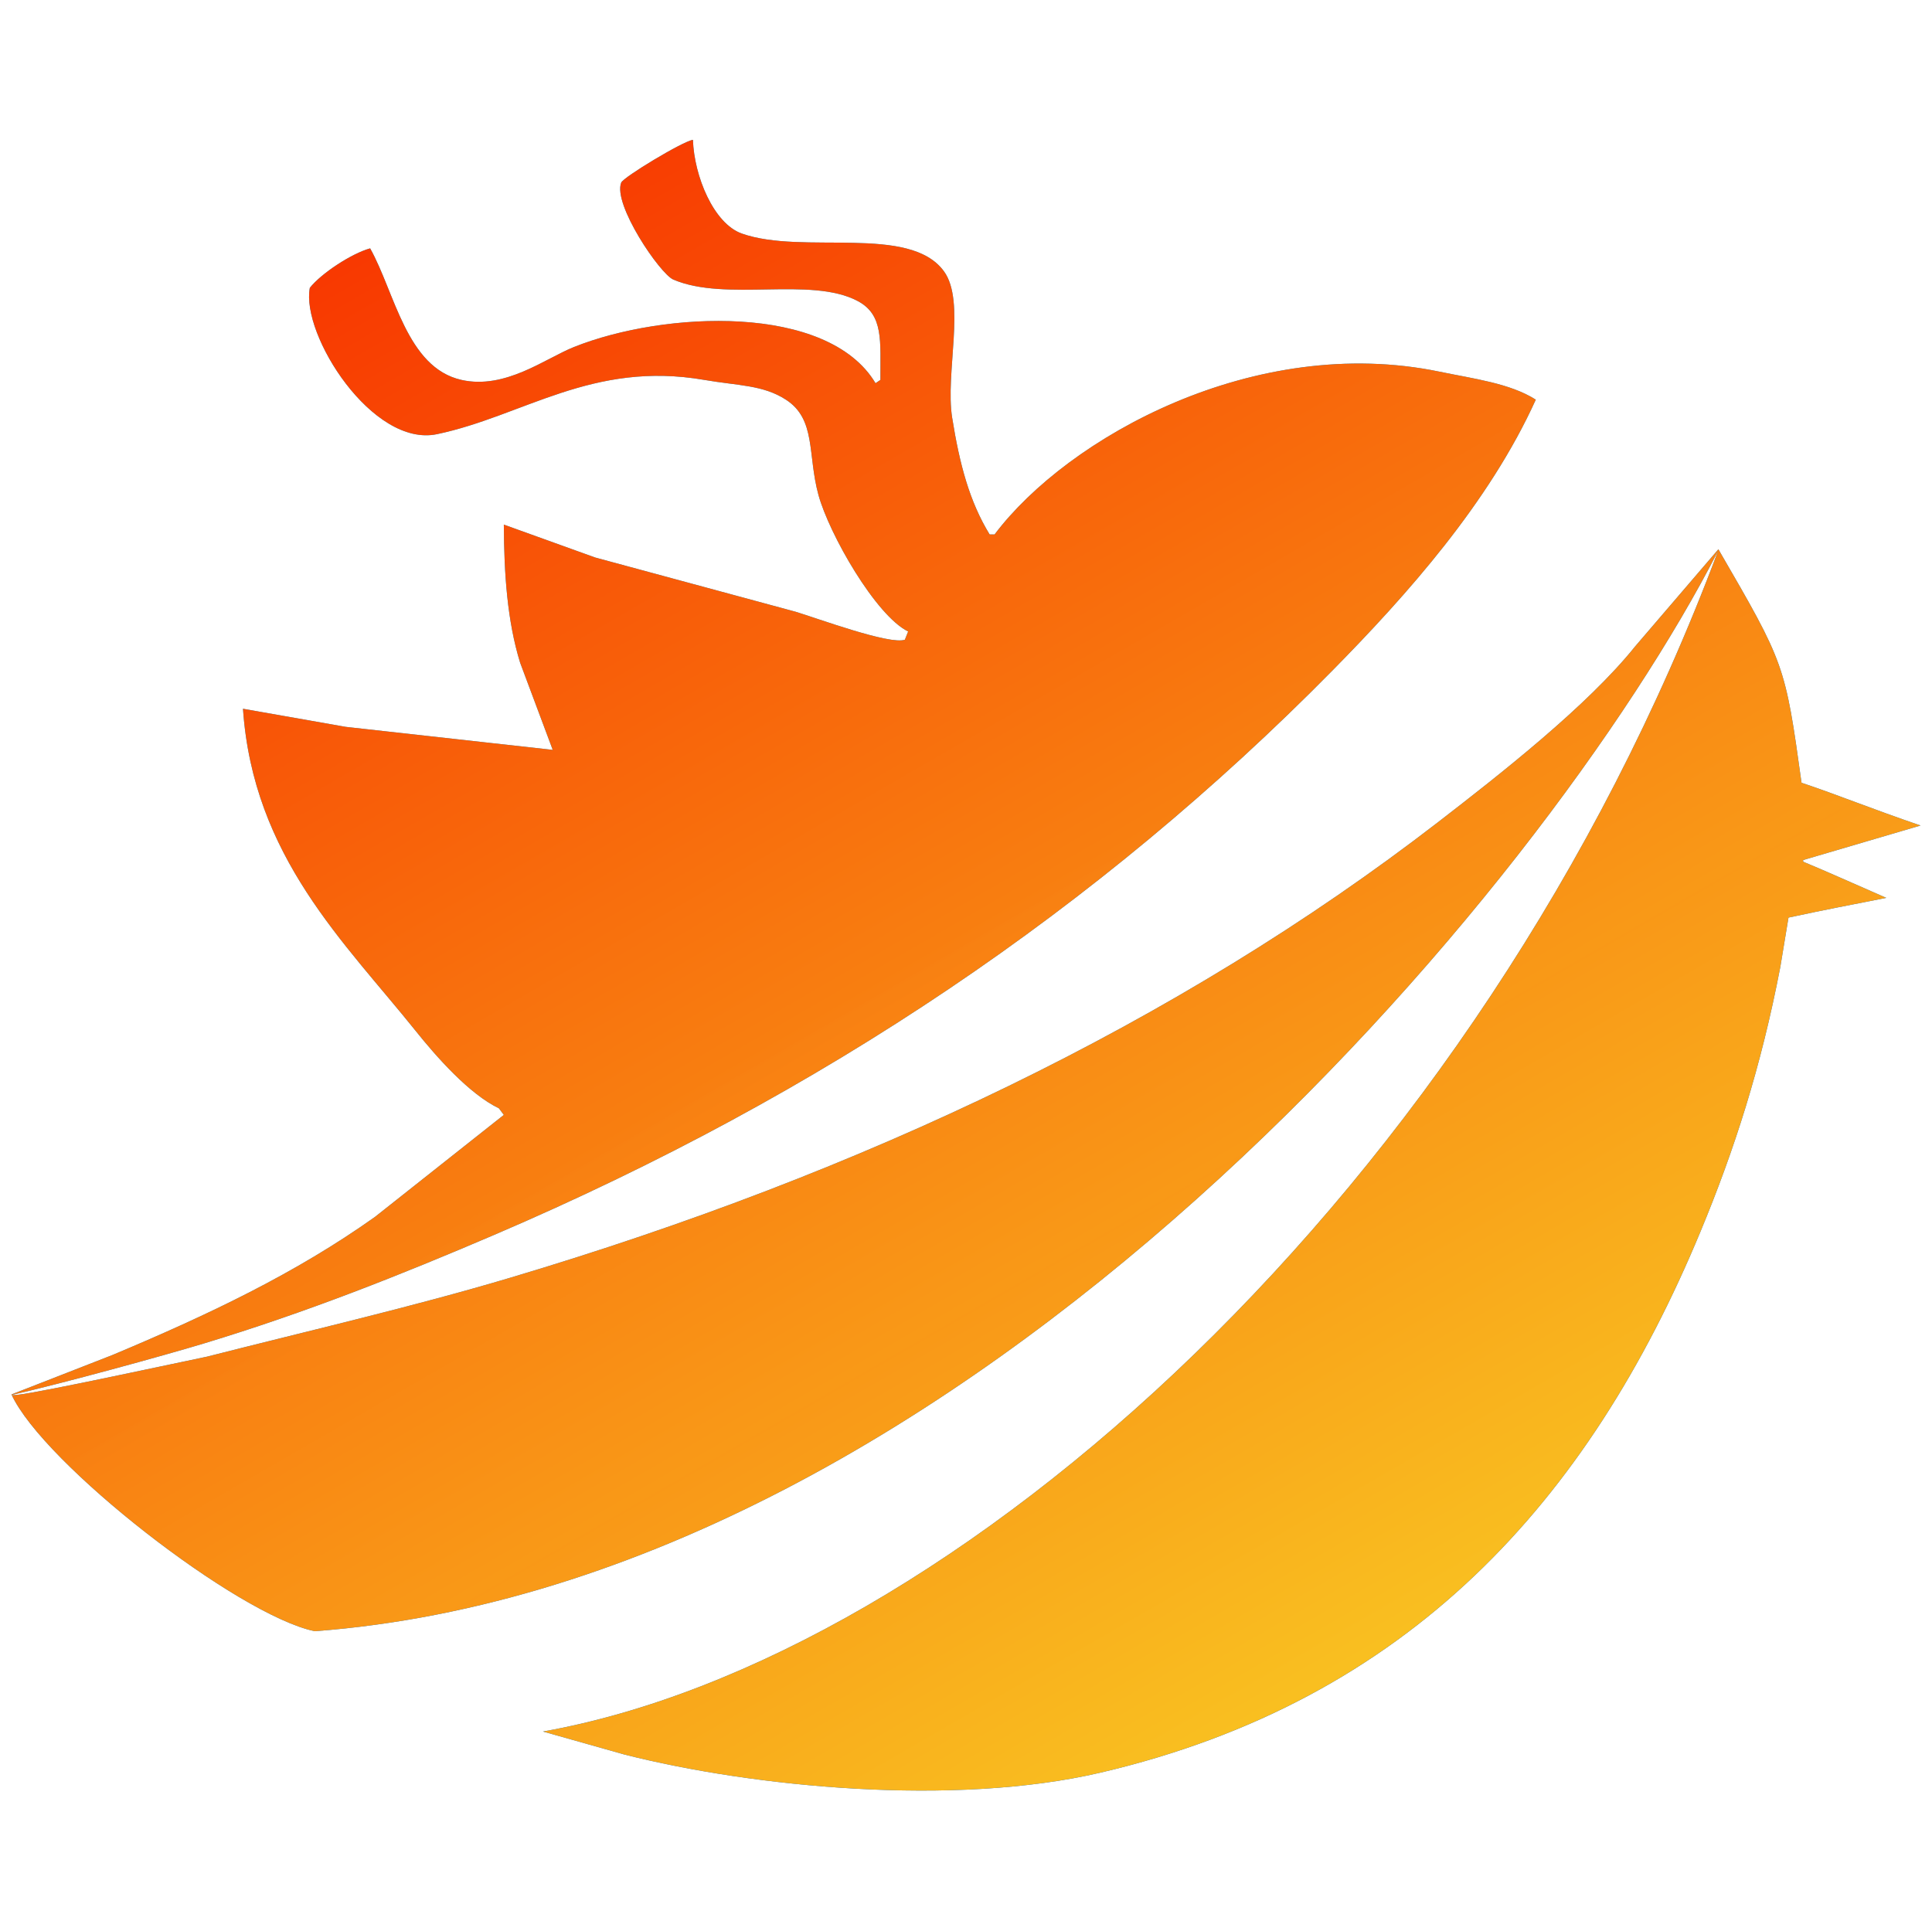
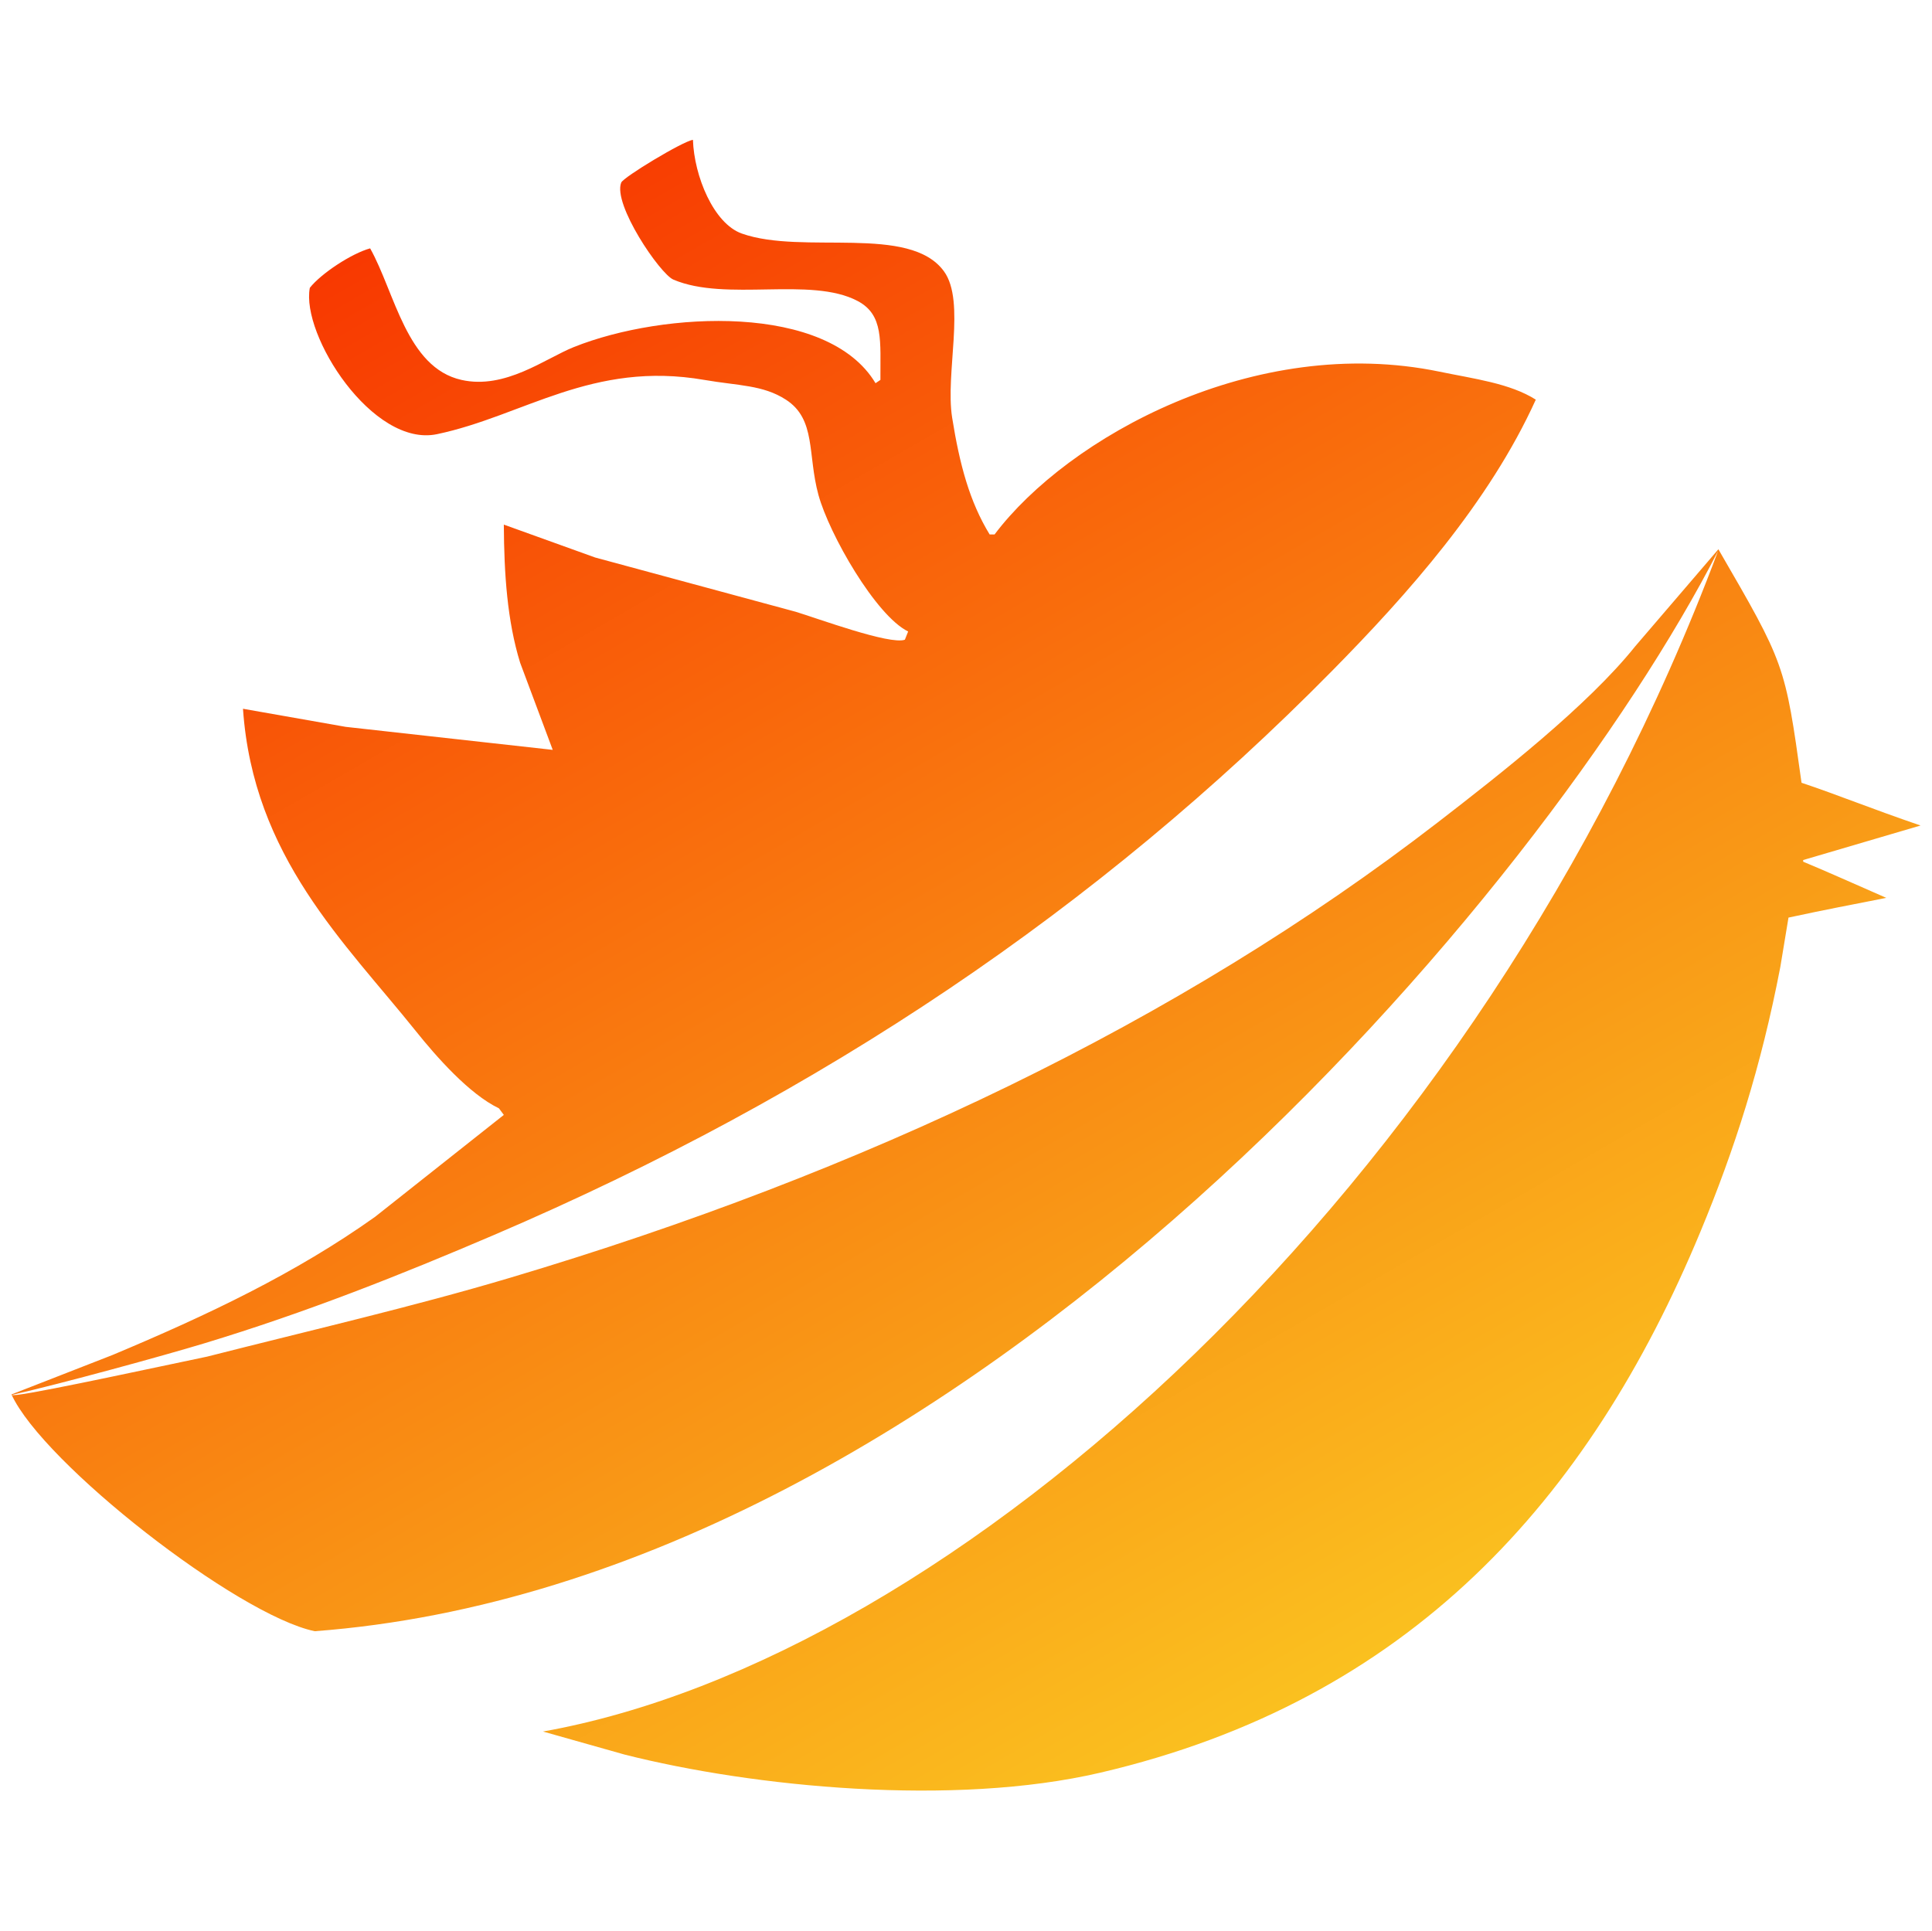
<svg xmlns="http://www.w3.org/2000/svg" width="780.042" height="779.492" viewBox="0 0 1418 1417">
  <defs>
    <style>
-       .cls-1, .cls-2 {
+       .cls-1 {
        fill-rule: evenodd;
-       }
- 
-       .cls-1 {
        fill: url(#linear-gradient);
-       }
- 
-       .cls-2 {
-         fill: url(#linear-gradient-2);
      }
    </style>
    <linearGradient id="linear-gradient" x1="1058.808" y1="1314.38" x2="359.219" y2="102.656" gradientUnits="userSpaceOnUse">
-       <stop offset="0" stop-color="#015eea" />
-       <stop offset="1" stop-color="#00c0fa" />
-     </linearGradient>
-     <linearGradient id="linear-gradient-2" x1="1058.808" y1="1314.38" x2="359.219" y2="102.656" gradientUnits="userSpaceOnUse">
-       <stop offset="0" stop-color="#facc22" stop-opacity="0.996" />
+       <stop offset="0" stop-color="#facc22" />
      <stop offset="1" stop-color="#f83600" />
    </linearGradient>
  </defs>
-   <path id="icon1" class="cls-1" d="M508.587,102.646c0.867,26.462,15.116,61.451,35.9,68.8,44.951,15.893,123.179-7.014,148.372,27.761,16.094,22.214.773,74.772,5.983,107.421,5.5,34.48,12.837,61.68,27.52,85.7h3.59c53.765-71.307,191.006-147.646,326.662-119.492,25.25,5.243,51.59,8.486,70.59,20.519C1093,368.888,1032.85,436.484,977.634,492.5c-171.307,173.8-373.4,310.55-615.026,414-68.014,29.118-137.545,56.813-212.986,79.66-29.257,8.861-104.491,29.523-140.689,37.693,0,2.6,88.169-16.53,143.082-28.037,77.1-19.633,151.15-36.668,222.558-57.935,259.15-77.18,490.179-187.123,680.837-334.334,45.07-34.8,109.84-85.46,144.78-129.147q30.51-35.6,61.03-71.212c48.63,83.925,48.93,84.206,61.02,171.391,26.38,8.8,50.36,18.726,87.35,31.382q-43.08,12.672-86.15,25.346v1.207c19.71,8.23,33.62,14.58,61.02,26.554-29.54,5.873-40.96,7.859-71.79,14.484q-3,18.1-5.99,36.209c-14.11,73.469-33.74,134.4-58.63,194.325-82,197.477-213.94,344.187-440.326,397.1-107.774,25.19-254.965,10.65-349.392-13.28L398.5,1271.01c301.362-53.72,686.576-396.655,862.5-866.624C1133.81,652.9,709.687,1161.36,230.987,1197.38,174.03,1185.45,31.522,1074.16,8.429,1023.57q37.089-14.475,74.186-28.964C152.7,965.221,217.163,934.58,275.26,893.22l94.527-74.833-3.59-4.828c-21.831-10.432-46.15-38.144-61.024-56.728C253.2,691.894,185.8,628.954,178.339,520.262l75.383,13.277,151.961,16.9-23.93-63.971c-9.464-30.685-11.774-65.157-11.966-101.386l67.007,24.14,147.175,39.83c15.722,4.749,69.252,24.525,80.169,20.519q1.2-3.018,2.393-6.035c-23.707-11.611-57.888-71.32-65.81-100.18-8.175-29.781-1.555-55.539-23.931-70-16.818-10.872-35.011-10.185-59.828-14.484C434.556,264.59,384.2,305.385,320.729,318.7c-47.233,9.9-99.9-72.839-93.331-107.422,8.163-10.423,30.6-25.241,44.272-28.967,18.155,32.4,26.724,87.505,67.007,96.558,32.177,7.232,61.477-15.71,82.562-24.139,66.152-26.448,186.3-32.125,221.361,26.553l3.59-2.414c-0.158-28.388,2.58-47.729-16.752-57.935-34.5-18.215-96.447.823-135.21-15.691-9.861-4.2-44.582-55.286-38.289-71.212C457.513,130.042,501.177,103.672,508.587,102.646Zm0,0c0.867,26.462,15.116,61.451,35.9,68.8,44.951,15.893,123.179-7.014,148.372,27.761,16.094,22.214.773,74.772,5.983,107.421,5.5,34.48,12.837,61.68,27.52,85.7h3.59c53.765-71.307,191.006-147.646,326.662-119.492,25.25,5.243,51.59,8.486,70.59,20.519C1093,368.888,1032.85,436.484,977.634,492.5c-171.307,173.8-373.4,310.55-615.026,414-68.014,29.118-137.545,56.813-212.986,79.66-29.257,8.861-104.491,29.523-140.689,37.693,0,2.6,88.169-16.53,143.082-28.037,77.1-19.633,151.15-36.668,222.558-57.935,259.15-77.18,490.179-187.123,680.837-334.334,45.07-34.8,109.84-85.46,144.78-129.147q30.51-35.6,61.03-71.212c48.63,83.925,48.93,84.206,61.02,171.391,26.38,8.8,50.36,18.726,87.35,31.382q-43.08,12.672-86.15,25.346v1.207c19.71,8.23,33.62,14.58,61.02,26.554-29.54,5.873-40.96,7.859-71.79,14.484q-3,18.1-5.99,36.209c-14.11,73.469-33.74,134.4-58.63,194.325-82,197.477-213.94,344.187-440.326,397.1-107.774,25.19-254.965,10.65-349.392-13.28L398.5,1271.01c301.362-53.72,686.576-396.655,862.5-866.624C1133.81,652.9,709.687,1161.36,230.987,1197.38,174.03,1185.45,31.522,1074.16,8.429,1023.57q37.089-14.475,74.186-28.964C152.7,965.221,217.163,934.58,275.26,893.22l94.527-74.833-3.59-4.828c-21.831-10.432-46.15-38.144-61.024-56.728C253.2,691.894,185.8,628.954,178.339,520.262l75.383,13.277,151.961,16.9-23.93-63.971c-9.464-30.685-11.774-65.157-11.966-101.386l67.007,24.14,147.175,39.83c15.722,4.749,69.252,24.525,80.169,20.519q1.2-3.018,2.393-6.035c-23.707-11.611-57.888-71.32-65.81-100.18-8.175-29.781-1.555-55.539-23.931-70-16.818-10.872-35.011-10.185-59.828-14.484C434.556,264.59,384.2,305.385,320.729,318.7c-47.233,9.9-99.9-72.839-93.331-107.422,8.163-10.423,30.6-25.241,44.272-28.967,18.155,32.4,26.724,87.505,67.007,96.558,32.177,7.232,61.477-15.71,82.562-24.139,66.152-26.448,186.3-32.125,221.361,26.553l3.59-2.414c-0.158-28.388,2.58-47.729-16.752-57.935-34.5-18.215-96.447.823-135.21-15.691-9.861-4.2-44.582-55.286-38.289-71.212C457.513,130.042,501.177,103.672,508.587,102.646Zm0,0c0.867,26.462,15.116,61.451,35.9,68.8,44.951,15.893,123.179-7.014,148.372,27.761,16.094,22.214.773,74.772,5.983,107.421,5.5,34.48,12.837,61.68,27.52,85.7h3.59c53.765-71.307,191.006-147.646,326.662-119.492,25.25,5.243,51.59,8.486,70.59,20.519C1093,368.888,1032.85,436.484,977.634,492.5c-171.307,173.8-373.4,310.55-615.026,414-68.014,29.118-137.545,56.813-212.986,79.66-29.257,8.861-104.491,29.523-140.689,37.693,0,2.6,88.169-16.53,143.082-28.037,77.1-19.633,151.15-36.668,222.558-57.935,259.15-77.18,490.179-187.123,680.837-334.334,45.07-34.8,109.84-85.46,144.78-129.147q30.51-35.6,61.03-71.212c48.63,83.925,48.93,84.206,61.02,171.391,26.38,8.8,50.36,18.726,87.35,31.382q-43.08,12.672-86.15,25.346v1.207c19.71,8.23,33.62,14.58,61.02,26.554-29.54,5.873-40.96,7.859-71.79,14.484q-3,18.1-5.99,36.209c-14.11,73.469-33.74,134.4-58.63,194.325-82,197.477-213.94,344.187-440.326,397.1-107.774,25.19-254.965,10.65-349.392-13.28L398.5,1271.01c301.362-53.72,686.576-396.655,862.5-866.624C1133.81,652.9,709.687,1161.36,230.987,1197.38,174.03,1185.45,31.522,1074.16,8.429,1023.57q37.089-14.475,74.186-28.964C152.7,965.221,217.163,934.58,275.26,893.22l94.527-74.833-3.59-4.828c-21.831-10.432-46.15-38.144-61.024-56.728C253.2,691.894,185.8,628.954,178.339,520.262l75.383,13.277,151.961,16.9-23.93-63.971c-9.464-30.685-11.774-65.157-11.966-101.386l67.007,24.14,147.175,39.83c15.722,4.749,69.252,24.525,80.169,20.519q1.2-3.018,2.393-6.035c-23.707-11.611-57.888-71.32-65.81-100.18-8.175-29.781-1.555-55.539-23.931-70-16.818-10.872-35.011-10.185-59.828-14.484C434.556,264.59,384.2,305.385,320.729,318.7c-47.233,9.9-99.9-72.839-93.331-107.422,8.163-10.423,30.6-25.241,44.272-28.967,18.155,32.4,26.724,87.505,67.007,96.558,32.177,7.232,61.477-15.71,82.562-24.139,66.152-26.448,186.3-32.125,221.361,26.553l3.59-2.414c-0.158-28.388,2.58-47.729-16.752-57.935-34.5-18.215-96.447.823-135.21-15.691-9.861-4.2-44.582-55.286-38.289-71.212C457.513,130.042,501.177,103.672,508.587,102.646Z" />
-   <path id="icon2" class="cls-2" d="M508.587,102.646c0.867,26.462,15.116,61.451,35.9,68.8,44.951,15.893,123.179-7.014,148.372,27.761,16.094,22.214.773,74.772,5.983,107.421,5.5,34.48,12.837,61.68,27.52,85.7h3.59c53.765-71.307,191.006-147.646,326.662-119.492,25.25,5.243,51.59,8.486,70.59,20.519C1093,368.888,1032.85,436.484,977.634,492.5c-171.307,173.8-373.4,310.55-615.026,414-68.014,29.118-137.545,56.813-212.986,79.66-29.257,8.861-104.491,29.523-140.689,37.693,0,2.6,88.169-16.53,143.082-28.037,77.1-19.633,151.15-36.668,222.558-57.935,259.15-77.18,490.179-187.123,680.837-334.334,45.07-34.8,109.84-85.46,144.78-129.147q30.51-35.6,61.03-71.212c48.63,83.925,48.93,84.206,61.02,171.391,26.38,8.8,50.36,18.726,87.35,31.382q-43.08,12.672-86.15,25.346v1.207c19.71,8.23,33.62,14.58,61.02,26.554-29.54,5.873-40.96,7.859-71.79,14.484q-3,18.1-5.99,36.209c-14.11,73.469-33.74,134.4-58.63,194.325-82,197.477-213.94,344.187-440.326,397.1-107.774,25.19-254.965,10.65-349.392-13.28L398.5,1271.01c301.362-53.72,686.576-396.655,862.5-866.624C1133.81,652.9,709.687,1161.36,230.987,1197.38,174.03,1185.45,31.522,1074.16,8.429,1023.57q37.089-14.475,74.186-28.964C152.7,965.221,217.163,934.58,275.26,893.22l94.527-74.833-3.59-4.828c-21.831-10.432-46.15-38.144-61.024-56.728C253.2,691.894,185.8,628.954,178.339,520.262l75.383,13.277,151.961,16.9-23.93-63.971c-9.464-30.685-11.774-65.157-11.966-101.386l67.007,24.14,147.175,39.83c15.722,4.749,69.252,24.525,80.169,20.519q1.2-3.018,2.393-6.035c-23.707-11.611-57.888-71.32-65.81-100.18-8.175-29.781-1.555-55.539-23.931-70-16.818-10.872-35.011-10.185-59.828-14.484C434.556,264.59,384.2,305.385,320.729,318.7c-47.233,9.9-99.9-72.839-93.331-107.422,8.163-10.423,30.6-25.241,44.272-28.967,18.155,32.4,26.724,87.505,67.007,96.558,32.177,7.232,61.477-15.71,82.562-24.139,66.152-26.448,186.3-32.125,221.361,26.553l3.59-2.414c-0.158-28.388,2.58-47.729-16.752-57.935-34.5-18.215-96.447.823-135.21-15.691-9.861-4.2-44.582-55.286-38.289-71.212C457.513,130.042,501.177,103.672,508.587,102.646Zm0,0c0.867,26.462,15.116,61.451,35.9,68.8,44.951,15.893,123.179-7.014,148.372,27.761,16.094,22.214.773,74.772,5.983,107.421,5.5,34.48,12.837,61.68,27.52,85.7h3.59c53.765-71.307,191.006-147.646,326.662-119.492,25.25,5.243,51.59,8.486,70.59,20.519C1093,368.888,1032.85,436.484,977.634,492.5c-171.307,173.8-373.4,310.55-615.026,414-68.014,29.118-137.545,56.813-212.986,79.66-29.257,8.861-104.491,29.523-140.689,37.693,0,2.6,88.169-16.53,143.082-28.037,77.1-19.633,151.15-36.668,222.558-57.935,259.15-77.18,490.179-187.123,680.837-334.334,45.07-34.8,109.84-85.46,144.78-129.147q30.51-35.6,61.03-71.212c48.63,83.925,48.93,84.206,61.02,171.391,26.38,8.8,50.36,18.726,87.35,31.382q-43.08,12.672-86.15,25.346v1.207c19.71,8.23,33.62,14.58,61.02,26.554-29.54,5.873-40.96,7.859-71.79,14.484q-3,18.1-5.99,36.209c-14.11,73.469-33.74,134.4-58.63,194.325-82,197.477-213.94,344.187-440.326,397.1-107.774,25.19-254.965,10.65-349.392-13.28L398.5,1271.01c301.362-53.72,686.576-396.655,862.5-866.624C1133.81,652.9,709.687,1161.36,230.987,1197.38,174.03,1185.45,31.522,1074.16,8.429,1023.57q37.089-14.475,74.186-28.964C152.7,965.221,217.163,934.58,275.26,893.22l94.527-74.833-3.59-4.828c-21.831-10.432-46.15-38.144-61.024-56.728C253.2,691.894,185.8,628.954,178.339,520.262l75.383,13.277,151.961,16.9-23.93-63.971c-9.464-30.685-11.774-65.157-11.966-101.386l67.007,24.14,147.175,39.83c15.722,4.749,69.252,24.525,80.169,20.519q1.2-3.018,2.393-6.035c-23.707-11.611-57.888-71.32-65.81-100.18-8.175-29.781-1.555-55.539-23.931-70-16.818-10.872-35.011-10.185-59.828-14.484C434.556,264.59,384.2,305.385,320.729,318.7c-47.233,9.9-99.9-72.839-93.331-107.422,8.163-10.423,30.6-25.241,44.272-28.967,18.155,32.4,26.724,87.505,67.007,96.558,32.177,7.232,61.477-15.71,82.562-24.139,66.152-26.448,186.3-32.125,221.361,26.553l3.59-2.414c-0.158-28.388,2.58-47.729-16.752-57.935-34.5-18.215-96.447.823-135.21-15.691-9.861-4.2-44.582-55.286-38.289-71.212C457.513,130.042,501.177,103.672,508.587,102.646Zm0,0c0.867,26.462,15.116,61.451,35.9,68.8,44.951,15.893,123.179-7.014,148.372,27.761,16.094,22.214.773,74.772,5.983,107.421,5.5,34.48,12.837,61.68,27.52,85.7h3.59c53.765-71.307,191.006-147.646,326.662-119.492,25.25,5.243,51.59,8.486,70.59,20.519C1093,368.888,1032.85,436.484,977.634,492.5c-171.307,173.8-373.4,310.55-615.026,414-68.014,29.118-137.545,56.813-212.986,79.66-29.257,8.861-104.491,29.523-140.689,37.693,0,2.6,88.169-16.53,143.082-28.037,77.1-19.633,151.15-36.668,222.558-57.935,259.15-77.18,490.179-187.123,680.837-334.334,45.07-34.8,109.84-85.46,144.78-129.147q30.51-35.6,61.03-71.212c48.63,83.925,48.93,84.206,61.02,171.391,26.38,8.8,50.36,18.726,87.35,31.382q-43.08,12.672-86.15,25.346v1.207c19.71,8.23,33.62,14.58,61.02,26.554-29.54,5.873-40.96,7.859-71.79,14.484q-3,18.1-5.99,36.209c-14.11,73.469-33.74,134.4-58.63,194.325-82,197.477-213.94,344.187-440.326,397.1-107.774,25.19-254.965,10.65-349.392-13.28L398.5,1271.01c301.362-53.72,686.576-396.655,862.5-866.624C1133.81,652.9,709.687,1161.36,230.987,1197.38,174.03,1185.45,31.522,1074.16,8.429,1023.57q37.089-14.475,74.186-28.964C152.7,965.221,217.163,934.58,275.26,893.22l94.527-74.833-3.59-4.828c-21.831-10.432-46.15-38.144-61.024-56.728C253.2,691.894,185.8,628.954,178.339,520.262l75.383,13.277,151.961,16.9-23.93-63.971c-9.464-30.685-11.774-65.157-11.966-101.386l67.007,24.14,147.175,39.83c15.722,4.749,69.252,24.525,80.169,20.519q1.2-3.018,2.393-6.035c-23.707-11.611-57.888-71.32-65.81-100.18-8.175-29.781-1.555-55.539-23.931-70-16.818-10.872-35.011-10.185-59.828-14.484C434.556,264.59,384.2,305.385,320.729,318.7c-47.233,9.9-99.9-72.839-93.331-107.422,8.163-10.423,30.6-25.241,44.272-28.967,18.155,32.4,26.724,87.505,67.007,96.558,32.177,7.232,61.477-15.71,82.562-24.139,66.152-26.448,186.3-32.125,221.361,26.553l3.59-2.414c-0.158-28.388,2.58-47.729-16.752-57.935-34.5-18.215-96.447.823-135.21-15.691-9.861-4.2-44.582-55.286-38.289-71.212C457.513,130.042,501.177,103.672,508.587,102.646Z" />
+   <path id="icon2" class="cls-1" d="M508.587,102.646c0.867,26.462,15.116,61.451,35.9,68.8,44.951,15.893,123.179-7.014,148.372,27.76,16.094,22.215.773,74.773,5.983,107.422,5.5,34.48,12.837,61.68,27.52,85.7h3.59c53.765-71.307,191.006-147.646,326.662-119.492,25.25,5.243,51.59,8.486,70.59,20.519C1093,368.888,1032.85,436.484,977.634,492.5c-171.307,173.8-373.4,310.55-615.026,414-68.014,29.118-137.545,56.813-212.986,79.66-29.257,8.861-104.491,29.523-140.689,37.693,0,2.6,88.168-16.53,143.082-28.037,77.1-19.633,151.15-36.668,222.558-57.935,259.15-77.18,490.179-187.123,680.837-334.334,45.07-34.8,109.84-85.46,144.78-129.147q30.51-35.6,61.03-71.212c48.63,83.925,48.93,84.206,61.02,171.391,26.38,8.8,50.36,18.726,87.35,31.382q-43.08,12.672-86.15,25.346v1.207c19.71,8.23,33.62,14.58,61.02,26.554-29.54,5.873-40.96,7.859-71.79,14.484q-3,18.1-5.99,36.209c-14.11,73.469-33.74,134.4-58.63,194.325-82,197.477-213.94,344.187-440.326,397.1-107.774,25.19-254.965,10.65-349.392-13.28L398.5,1271.01c301.362-53.72,686.576-396.655,862.5-866.624C1133.81,652.9,709.687,1161.36,230.987,1197.38,174.03,1185.45,31.522,1074.16,8.429,1023.57q37.089-14.475,74.186-28.964C152.7,965.221,217.163,934.58,275.26,893.22l94.527-74.833-3.59-4.828c-21.831-10.432-46.15-38.144-61.024-56.728C253.2,691.894,185.8,628.954,178.339,520.262l75.383,13.277,151.962,16.9q-11.966-31.983-23.931-63.971c-9.464-30.685-11.774-65.157-11.966-101.386l67.007,24.14,147.175,39.83c15.722,4.749,69.252,24.525,80.169,20.519q1.2-3.018,2.393-6.035c-23.707-11.611-57.888-71.32-65.81-100.18-8.175-29.781-1.555-55.539-23.931-70-16.818-10.872-35.011-10.184-59.828-14.484C434.556,264.59,384.2,305.385,320.729,318.7c-47.233,9.9-99.9-72.839-93.331-107.422,8.163-10.423,30.6-25.241,44.272-28.967,18.155,32.4,26.724,87.505,67.007,96.558,32.177,7.232,61.477-15.71,82.562-24.139,66.152-26.448,186.3-32.125,221.361,26.553l3.59-2.414c-0.158-28.388,2.58-47.729-16.752-57.935-34.5-18.215-96.448.823-135.21-15.691-9.861-4.2-44.582-55.286-38.29-71.212C457.513,130.042,501.177,103.672,508.587,102.646Zm0,0c0.867,26.462,15.116,61.451,35.9,68.8,44.951,15.893,123.179-7.014,148.372,27.76,16.094,22.215.773,74.773,5.983,107.422,5.5,34.48,12.837,61.68,27.52,85.7h3.59c53.765-71.307,191.006-147.646,326.662-119.492,25.25,5.243,51.59,8.486,70.59,20.519C1093,368.888,1032.85,436.484,977.634,492.5c-171.307,173.8-373.4,310.55-615.026,414-68.014,29.118-137.545,56.813-212.986,79.66-29.257,8.861-104.491,29.523-140.689,37.693,0,2.6,88.168-16.53,143.082-28.037,77.1-19.633,151.15-36.668,222.558-57.935,259.15-77.18,490.179-187.123,680.837-334.334,45.07-34.8,109.84-85.46,144.78-129.147q30.51-35.6,61.03-71.212c48.63,83.925,48.93,84.206,61.02,171.391,26.38,8.8,50.36,18.726,87.35,31.382q-43.08,12.672-86.15,25.346v1.207c19.71,8.23,33.62,14.58,61.02,26.554-29.54,5.873-40.96,7.859-71.79,14.484q-3,18.1-5.99,36.209c-14.11,73.469-33.74,134.4-58.63,194.325-82,197.477-213.94,344.187-440.326,397.1-107.774,25.19-254.965,10.65-349.392-13.28L398.5,1271.01c301.362-53.72,686.576-396.655,862.5-866.624C1133.81,652.9,709.687,1161.36,230.987,1197.38,174.03,1185.45,31.522,1074.16,8.429,1023.57q37.089-14.475,74.186-28.964C152.7,965.221,217.163,934.58,275.26,893.22l94.527-74.833-3.59-4.828c-21.831-10.432-46.15-38.144-61.024-56.728C253.2,691.894,185.8,628.954,178.339,520.262l75.383,13.277,151.962,16.9q-11.966-31.983-23.931-63.971c-9.464-30.685-11.774-65.157-11.966-101.386l67.007,24.14,147.175,39.83c15.722,4.749,69.252,24.525,80.169,20.519q1.2-3.018,2.393-6.035c-23.707-11.611-57.888-71.32-65.81-100.18-8.175-29.781-1.555-55.539-23.931-70-16.818-10.872-35.011-10.184-59.828-14.484C434.556,264.59,384.2,305.385,320.729,318.7c-47.233,9.9-99.9-72.839-93.331-107.422,8.163-10.423,30.6-25.241,44.272-28.967,18.155,32.4,26.724,87.505,67.007,96.558,32.177,7.232,61.477-15.71,82.562-24.139,66.152-26.448,186.3-32.125,221.361,26.553l3.59-2.414c-0.158-28.388,2.58-47.729-16.752-57.935-34.5-18.215-96.448.823-135.21-15.691-9.861-4.2-44.582-55.286-38.29-71.212C457.513,130.042,501.177,103.672,508.587,102.646Zm0,0c0.867,26.462,15.116,61.451,35.9,68.8,44.951,15.893,123.179-7.014,148.372,27.76,16.094,22.215.773,74.773,5.983,107.422,5.5,34.48,12.837,61.68,27.52,85.7h3.59c53.765-71.307,191.006-147.646,326.662-119.492,25.25,5.243,51.59,8.486,70.59,20.519C1093,368.888,1032.85,436.484,977.634,492.5c-171.307,173.8-373.4,310.55-615.026,414-68.014,29.118-137.545,56.813-212.986,79.66-29.257,8.861-104.491,29.523-140.689,37.693,0,2.6,88.168-16.53,143.082-28.037,77.1-19.633,151.15-36.668,222.558-57.935,259.15-77.18,490.179-187.123,680.837-334.334,45.07-34.8,109.84-85.46,144.78-129.147q30.51-35.6,61.03-71.212c48.63,83.925,48.93,84.206,61.02,171.391,26.38,8.8,50.36,18.726,87.35,31.382q-43.08,12.672-86.15,25.346v1.207c19.71,8.23,33.62,14.58,61.02,26.554-29.54,5.873-40.96,7.859-71.79,14.484q-3,18.1-5.99,36.209c-14.11,73.469-33.74,134.4-58.63,194.325-82,197.477-213.94,344.187-440.326,397.1-107.774,25.19-254.965,10.65-349.392-13.28L398.5,1271.01c301.362-53.72,686.576-396.655,862.5-866.624C1133.81,652.9,709.687,1161.36,230.987,1197.38,174.03,1185.45,31.522,1074.16,8.429,1023.57q37.089-14.475,74.186-28.964C152.7,965.221,217.163,934.58,275.26,893.22l94.527-74.833-3.59-4.828c-21.831-10.432-46.15-38.144-61.024-56.728C253.2,691.894,185.8,628.954,178.339,520.262l75.383,13.277,151.962,16.9q-11.966-31.983-23.931-63.971c-9.464-30.685-11.774-65.157-11.966-101.386l67.007,24.14,147.175,39.83c15.722,4.749,69.252,24.525,80.169,20.519q1.2-3.018,2.393-6.035c-23.707-11.611-57.888-71.32-65.81-100.18-8.175-29.781-1.555-55.539-23.931-70-16.818-10.872-35.011-10.184-59.828-14.484C434.556,264.59,384.2,305.385,320.729,318.7c-47.233,9.9-99.9-72.839-93.331-107.422,8.163-10.423,30.6-25.241,44.272-28.967,18.155,32.4,26.724,87.505,67.007,96.558,32.177,7.232,61.477-15.71,82.562-24.139,66.152-26.448,186.3-32.125,221.361,26.553l3.59-2.414c-0.158-28.388,2.58-47.729-16.752-57.935-34.5-18.215-96.448.823-135.21-15.691-9.861-4.2-44.582-55.286-38.29-71.212C457.513,130.042,501.177,103.672,508.587,102.646Z" />
</svg>
